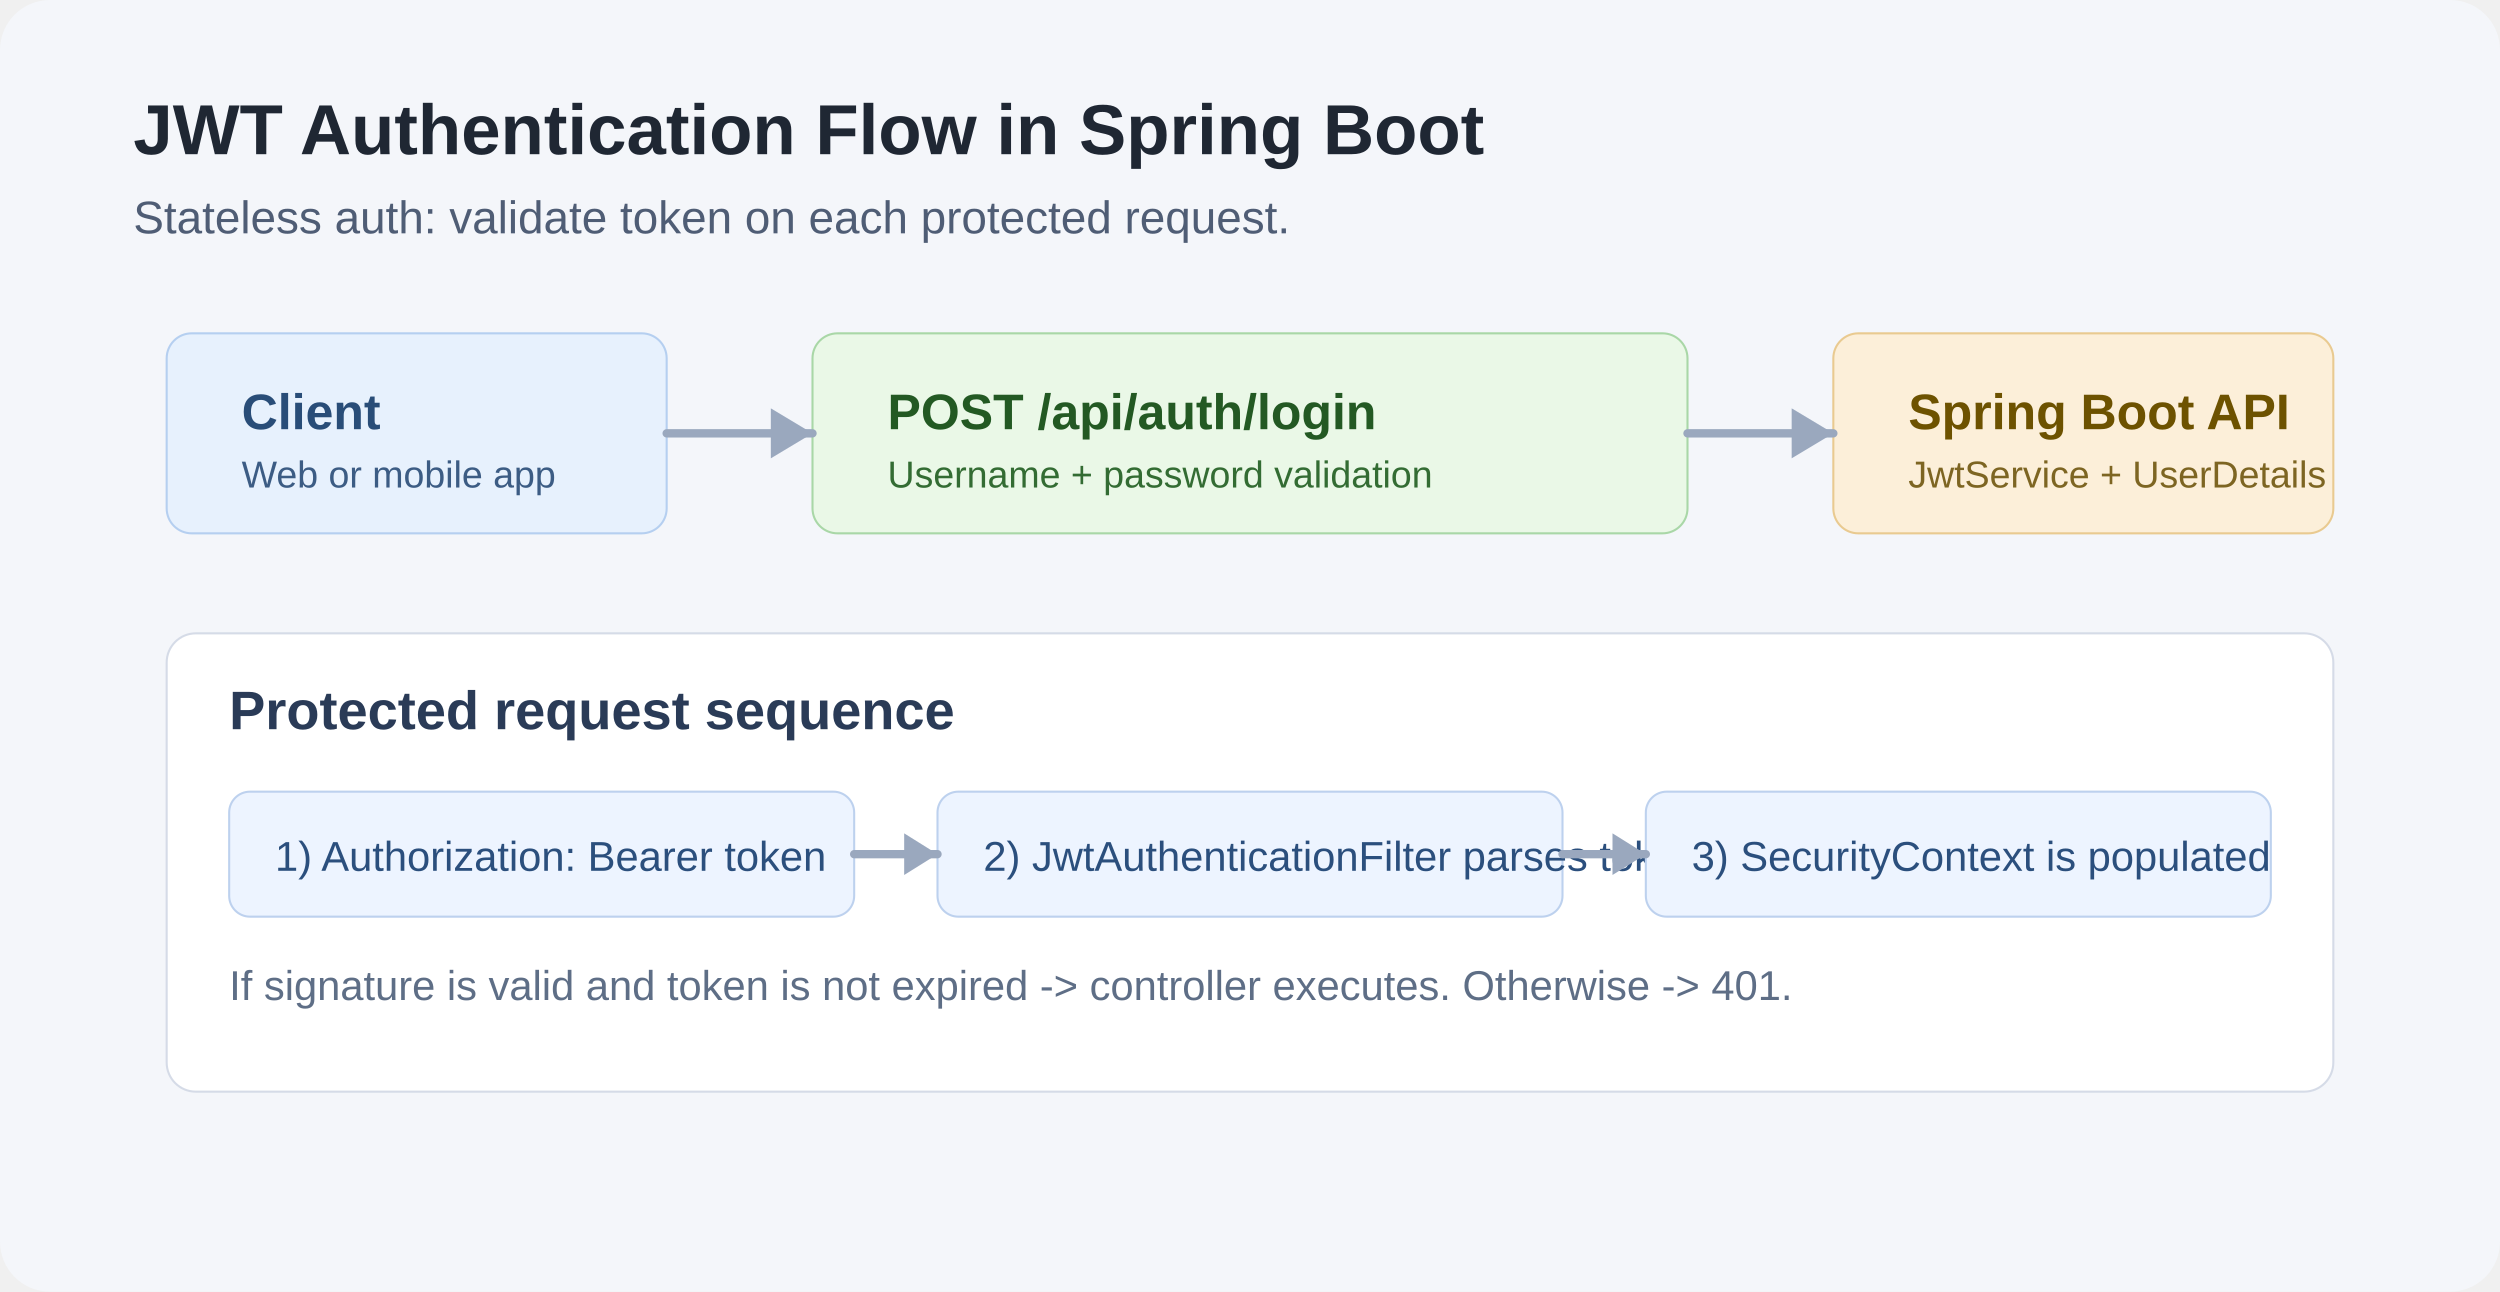
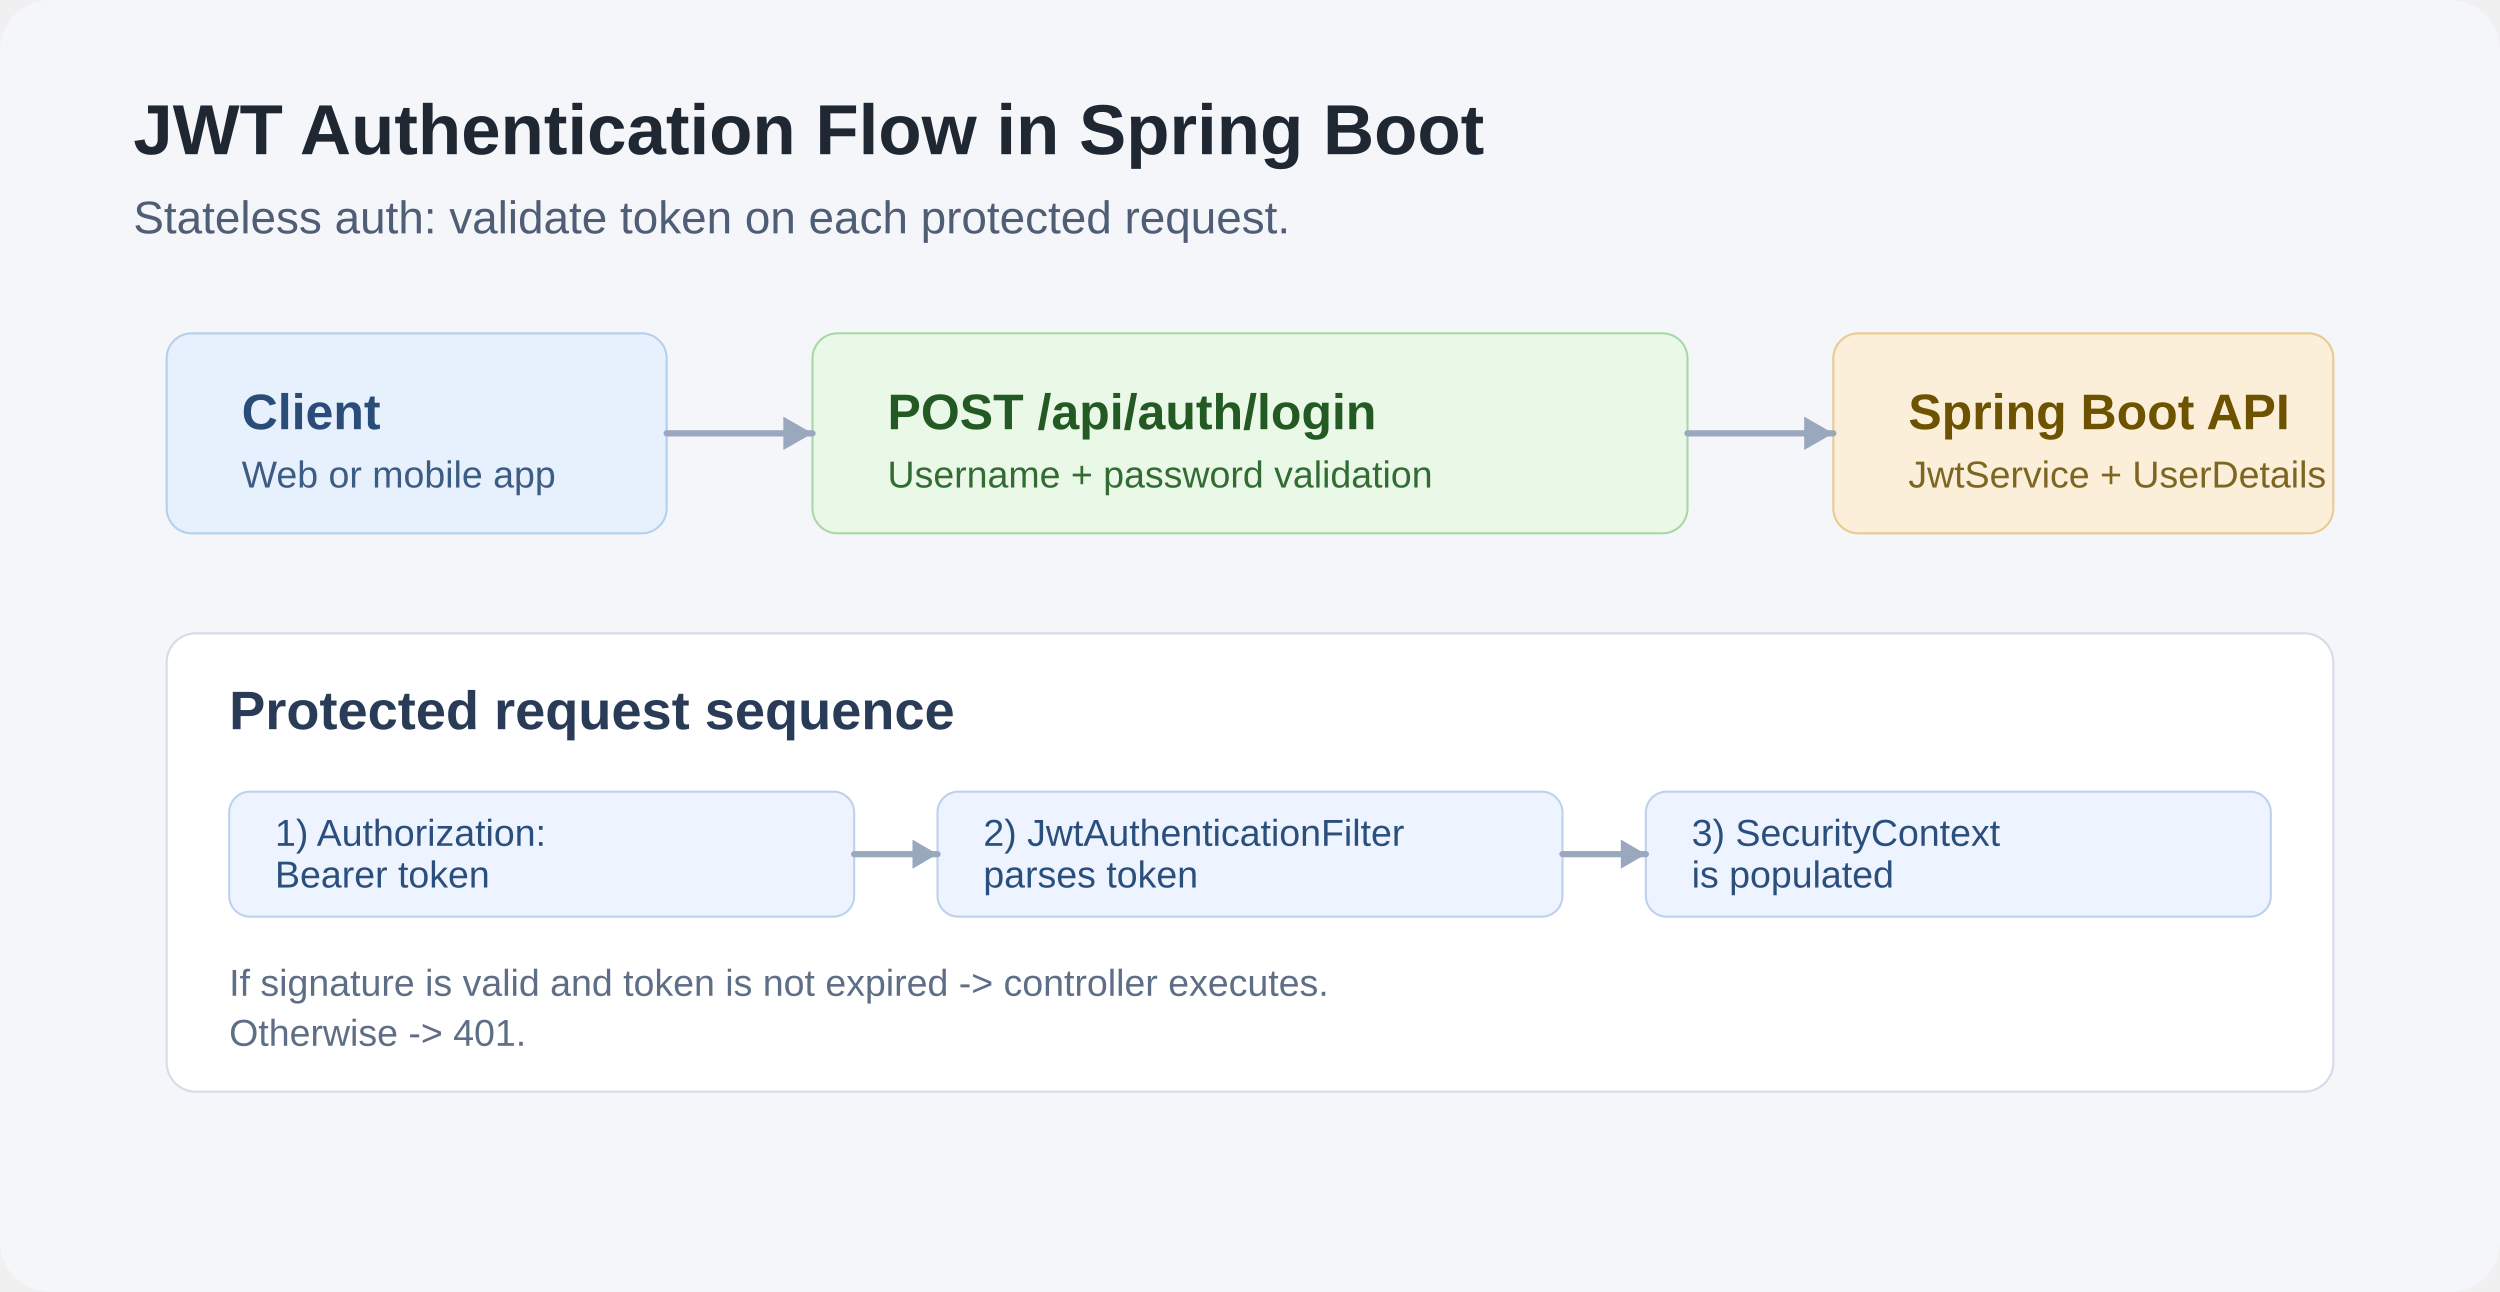
<svg xmlns="http://www.w3.org/2000/svg" width="1200" height="620" viewBox="0 0 1200 620" fill="none">
  <rect width="1200" height="620" rx="24" fill="#F4F6FA" />
  <text x="64" y="74" fill="#1F2733" font-family="Arial, sans-serif" font-size="34" font-weight="700">JWT Authentication Flow in Spring Boot</text>
  <text x="64" y="112" fill="#4F5D75" font-family="Arial, sans-serif" font-size="22">Stateless auth: validate token on each protected request.</text>
  <rect x="80" y="160" width="240" height="96" rx="12" fill="#E7F1FD" stroke="#B5CFF0" />
  <text x="116" y="206" fill="#294D78" font-family="Arial, sans-serif" font-size="24" font-weight="700">Client</text>
  <text x="116" y="234" fill="#3C5C84" font-family="Arial, sans-serif" font-size="18">Web or mobile app</text>
  <rect x="390" y="160" width="420" height="96" rx="12" fill="#EAF8E7" stroke="#A9D7A7" />
  <text x="426" y="206" fill="#235923" font-family="Arial, sans-serif" font-size="24" font-weight="700">POST /api/auth/login</text>
  <text x="426" y="234" fill="#336C33" font-family="Arial, sans-serif" font-size="18">Username + password validation</text>
  <rect x="880" y="160" width="240" height="96" rx="12" fill="#FCEFD9" stroke="#E9CA90" />
  <text x="916" y="206" fill="#6D5200" font-family="Arial, sans-serif" font-size="24" font-weight="700">Spring Boot API</text>
  <text x="916" y="234" fill="#7D6522" font-family="Arial, sans-serif" font-size="18">JwtService + UserDetails</text>
-   <line x1="320" y1="208" x2="390" y2="208" stroke="#9AA8BE" stroke-width="4" stroke-linecap="round" />
-   <polygon points="390,208 370,196 370,220" fill="#9AA8BE" />
-   <line x1="810" y1="208" x2="880" y2="208" stroke="#9AA8BE" stroke-width="4" stroke-linecap="round" />
-   <polygon points="880,208 860,196 860,220" fill="#9AA8BE" />
+   <line x1="320" y1="208" x2="390" y2="208" stroke="#9AA8BE" stroke-width="3" stroke-linecap="round" />
+   <polygon points="390,208 376,200 376,216" fill="#9AA8BE" />
+   <line x1="810" y1="208" x2="880" y2="208" stroke="#9AA8BE" stroke-width="3" stroke-linecap="round" />
+   <polygon points="880,208 866,200 866,216" fill="#9AA8BE" />
  <rect x="80" y="304" width="1040" height="220" rx="14" fill="#FFFFFF" stroke="#D5DBE7" />
  <text x="110" y="350" fill="#2A3B57" font-family="Arial, sans-serif" font-size="26" font-weight="700">Protected request sequence</text>
  <rect x="110" y="380" width="300" height="60" rx="10" fill="#EDF4FF" stroke="#BDD1EE" />
-   <text x="132" y="418" fill="#2B4F7D" font-family="Arial, sans-serif" font-size="20">1) Authorization: Bearer token</text>
+   <text x="132" y="406" fill="#2B4F7D" font-family="Arial, sans-serif" font-size="18">1) Authorization:</text>
+   <text x="132" y="426" fill="#2B4F7D" font-family="Arial, sans-serif" font-size="18">Bearer token</text>
  <rect x="450" y="380" width="300" height="60" rx="10" fill="#EDF4FF" stroke="#BDD1EE" />
-   <text x="472" y="418" fill="#2B4F7D" font-family="Arial, sans-serif" font-size="20">2) JwtAuthenticationFilter parses token</text>
+   <text x="472" y="406" fill="#2B4F7D" font-family="Arial, sans-serif" font-size="18">2) JwtAuthenticationFilter</text>
+   <text x="472" y="426" fill="#2B4F7D" font-family="Arial, sans-serif" font-size="18">parses token</text>
  <rect x="790" y="380" width="300" height="60" rx="10" fill="#EDF4FF" stroke="#BDD1EE" />
-   <text x="812" y="418" fill="#2B4F7D" font-family="Arial, sans-serif" font-size="20">3) SecurityContext is populated</text>
-   <line x1="410" y1="410" x2="450" y2="410" stroke="#9AA8BE" stroke-width="4" stroke-linecap="round" />
-   <polygon points="450,410 434,400 434,420" fill="#9AA8BE" />
-   <line x1="750" y1="410" x2="790" y2="410" stroke="#9AA8BE" stroke-width="4" stroke-linecap="round" />
-   <polygon points="790,410 774,400 774,420" fill="#9AA8BE" />
-   <text x="110" y="480" fill="#5E6E86" font-family="Arial, sans-serif" font-size="20">If signature is valid and token is not expired -&gt; controller executes. Otherwise -&gt; 401.</text>
+   <text x="812" y="406" fill="#2B4F7D" font-family="Arial, sans-serif" font-size="18">3) SecurityContext</text>
+   <text x="812" y="426" fill="#2B4F7D" font-family="Arial, sans-serif" font-size="18">is populated</text>
+   <line x1="410" y1="410" x2="450" y2="410" stroke="#9AA8BE" stroke-width="3" stroke-linecap="round" />
+   <polygon points="450,410 438,403 438,417" fill="#9AA8BE" />
+   <line x1="750" y1="410" x2="790" y2="410" stroke="#9AA8BE" stroke-width="3" stroke-linecap="round" />
+   <polygon points="790,410 778,403 778,417" fill="#9AA8BE" />
+   <text x="110" y="478" fill="#5E6E86" font-family="Arial, sans-serif" font-size="18">If signature is valid and token is not expired -&gt; controller executes.</text>
+   <text x="110" y="502" fill="#5E6E86" font-family="Arial, sans-serif" font-size="18">Otherwise -&gt; 401.</text>
</svg>
